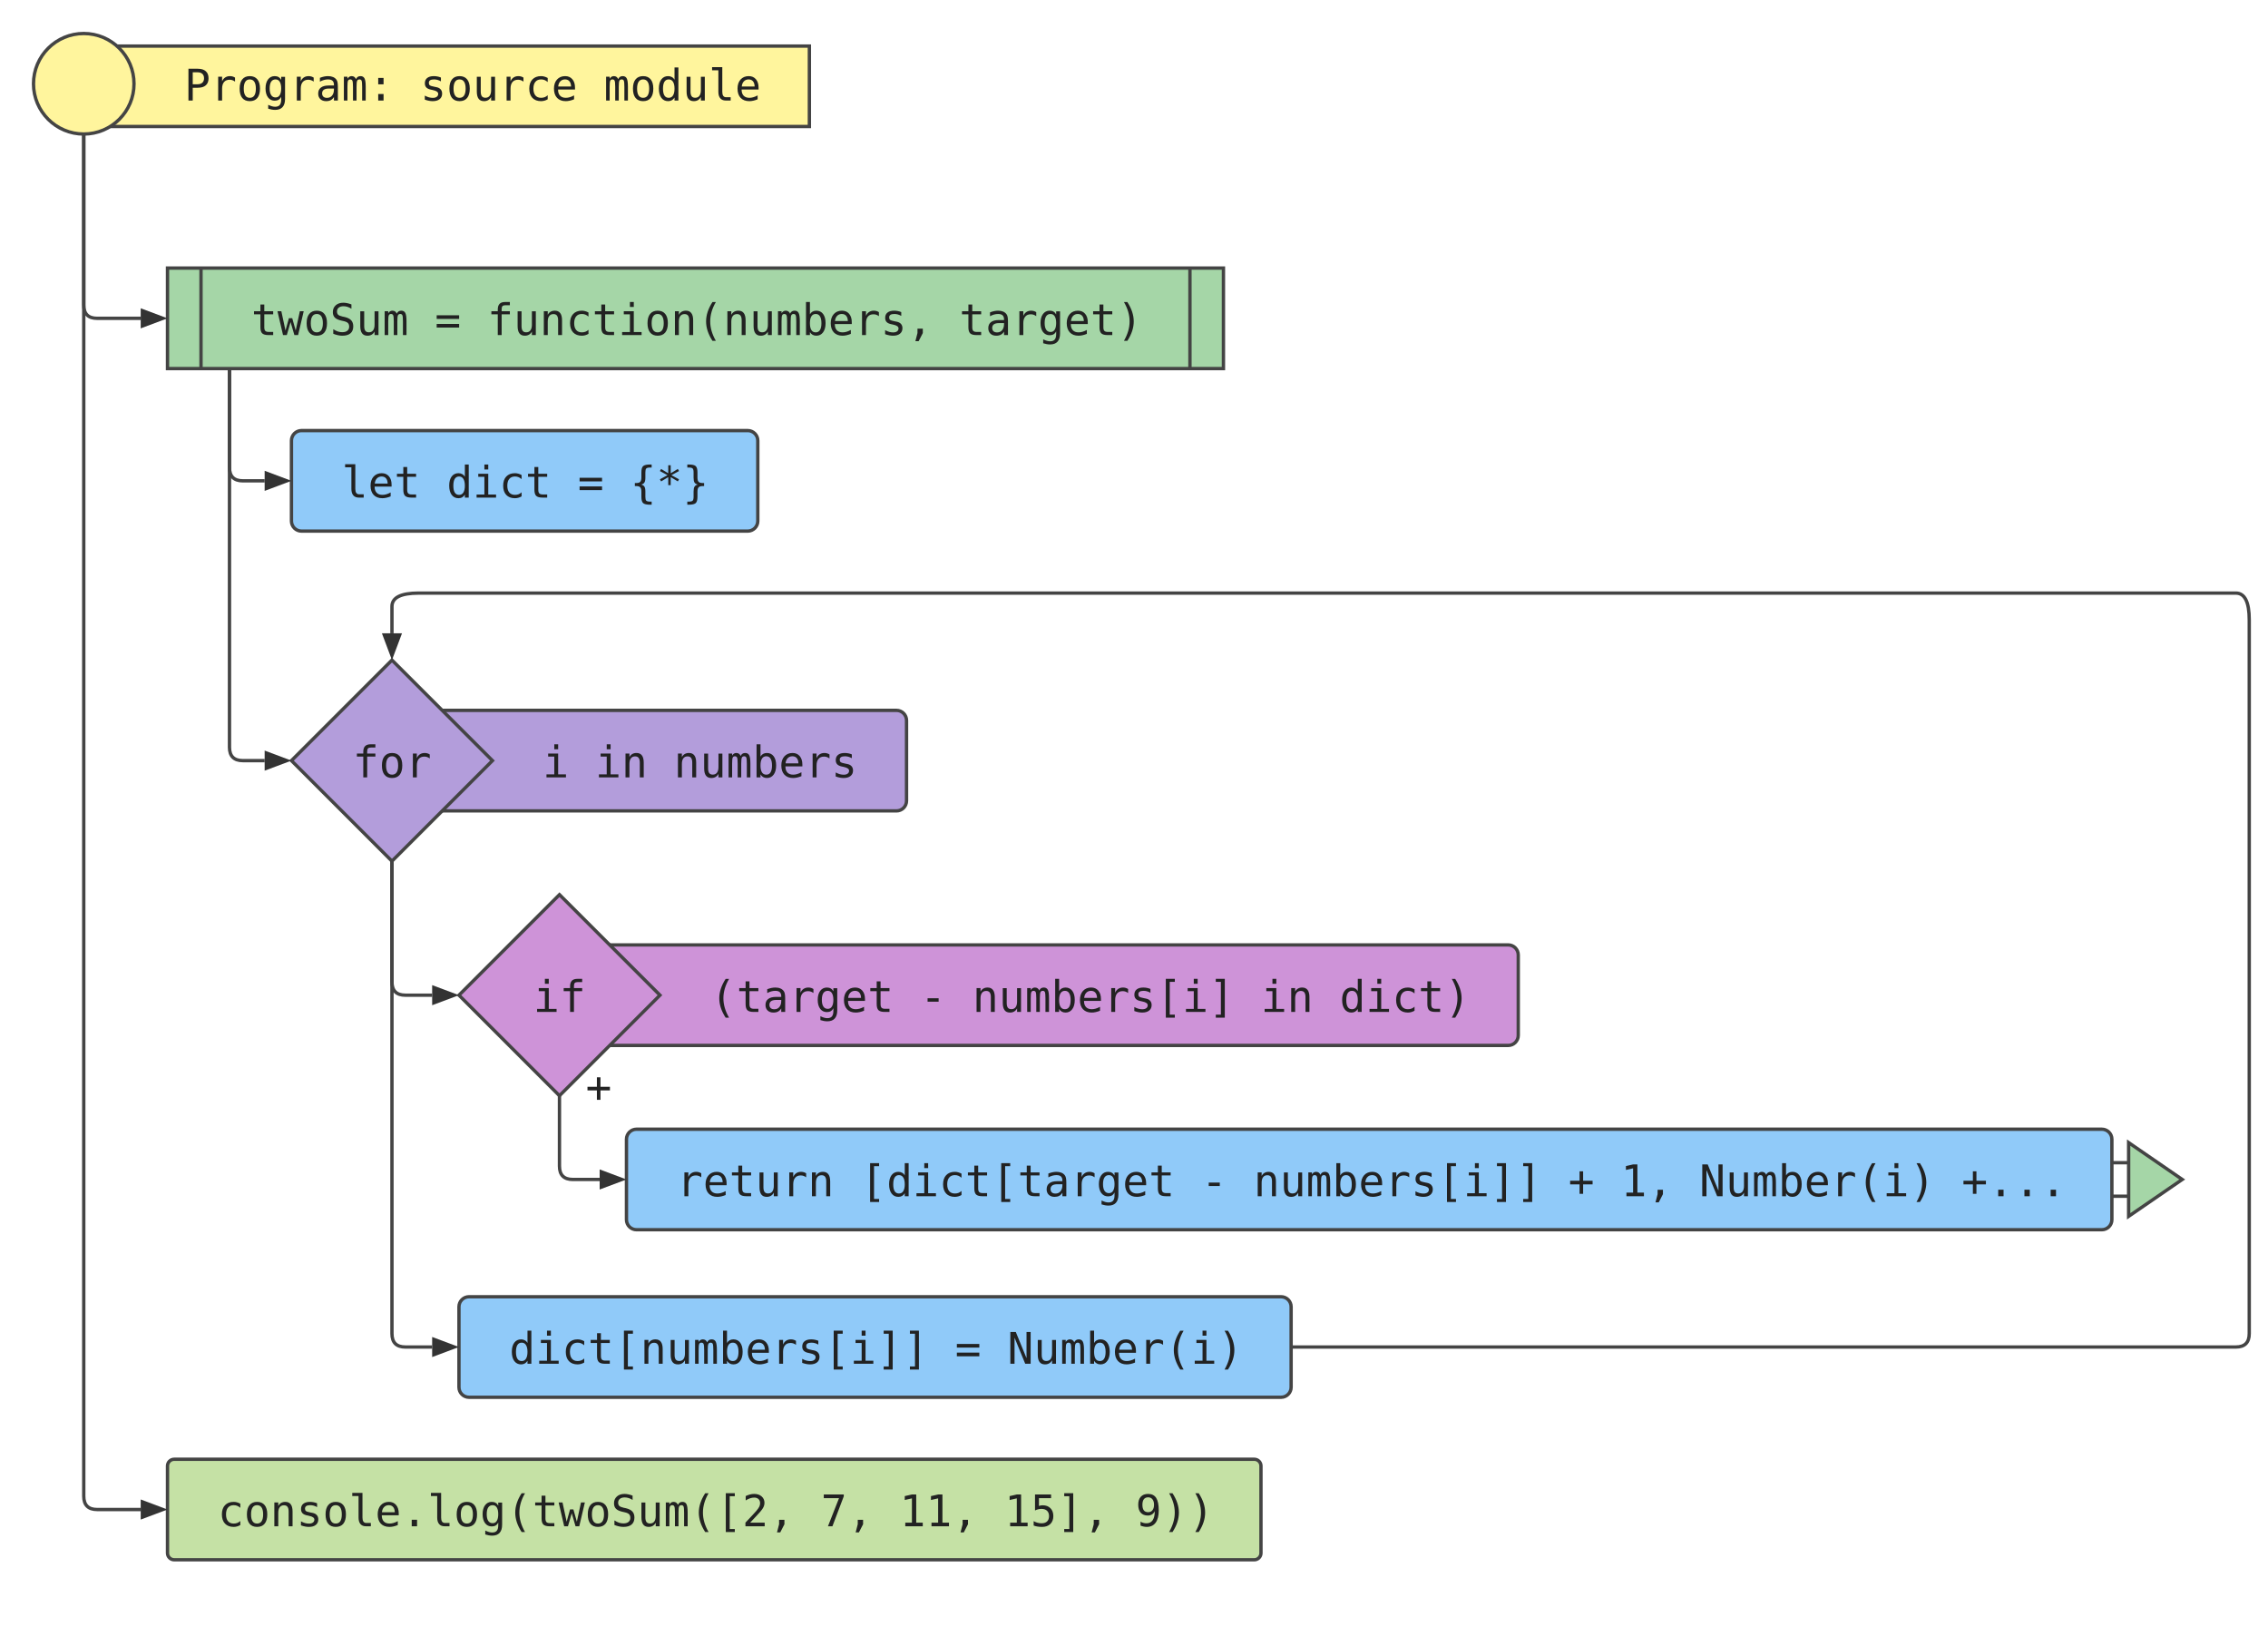
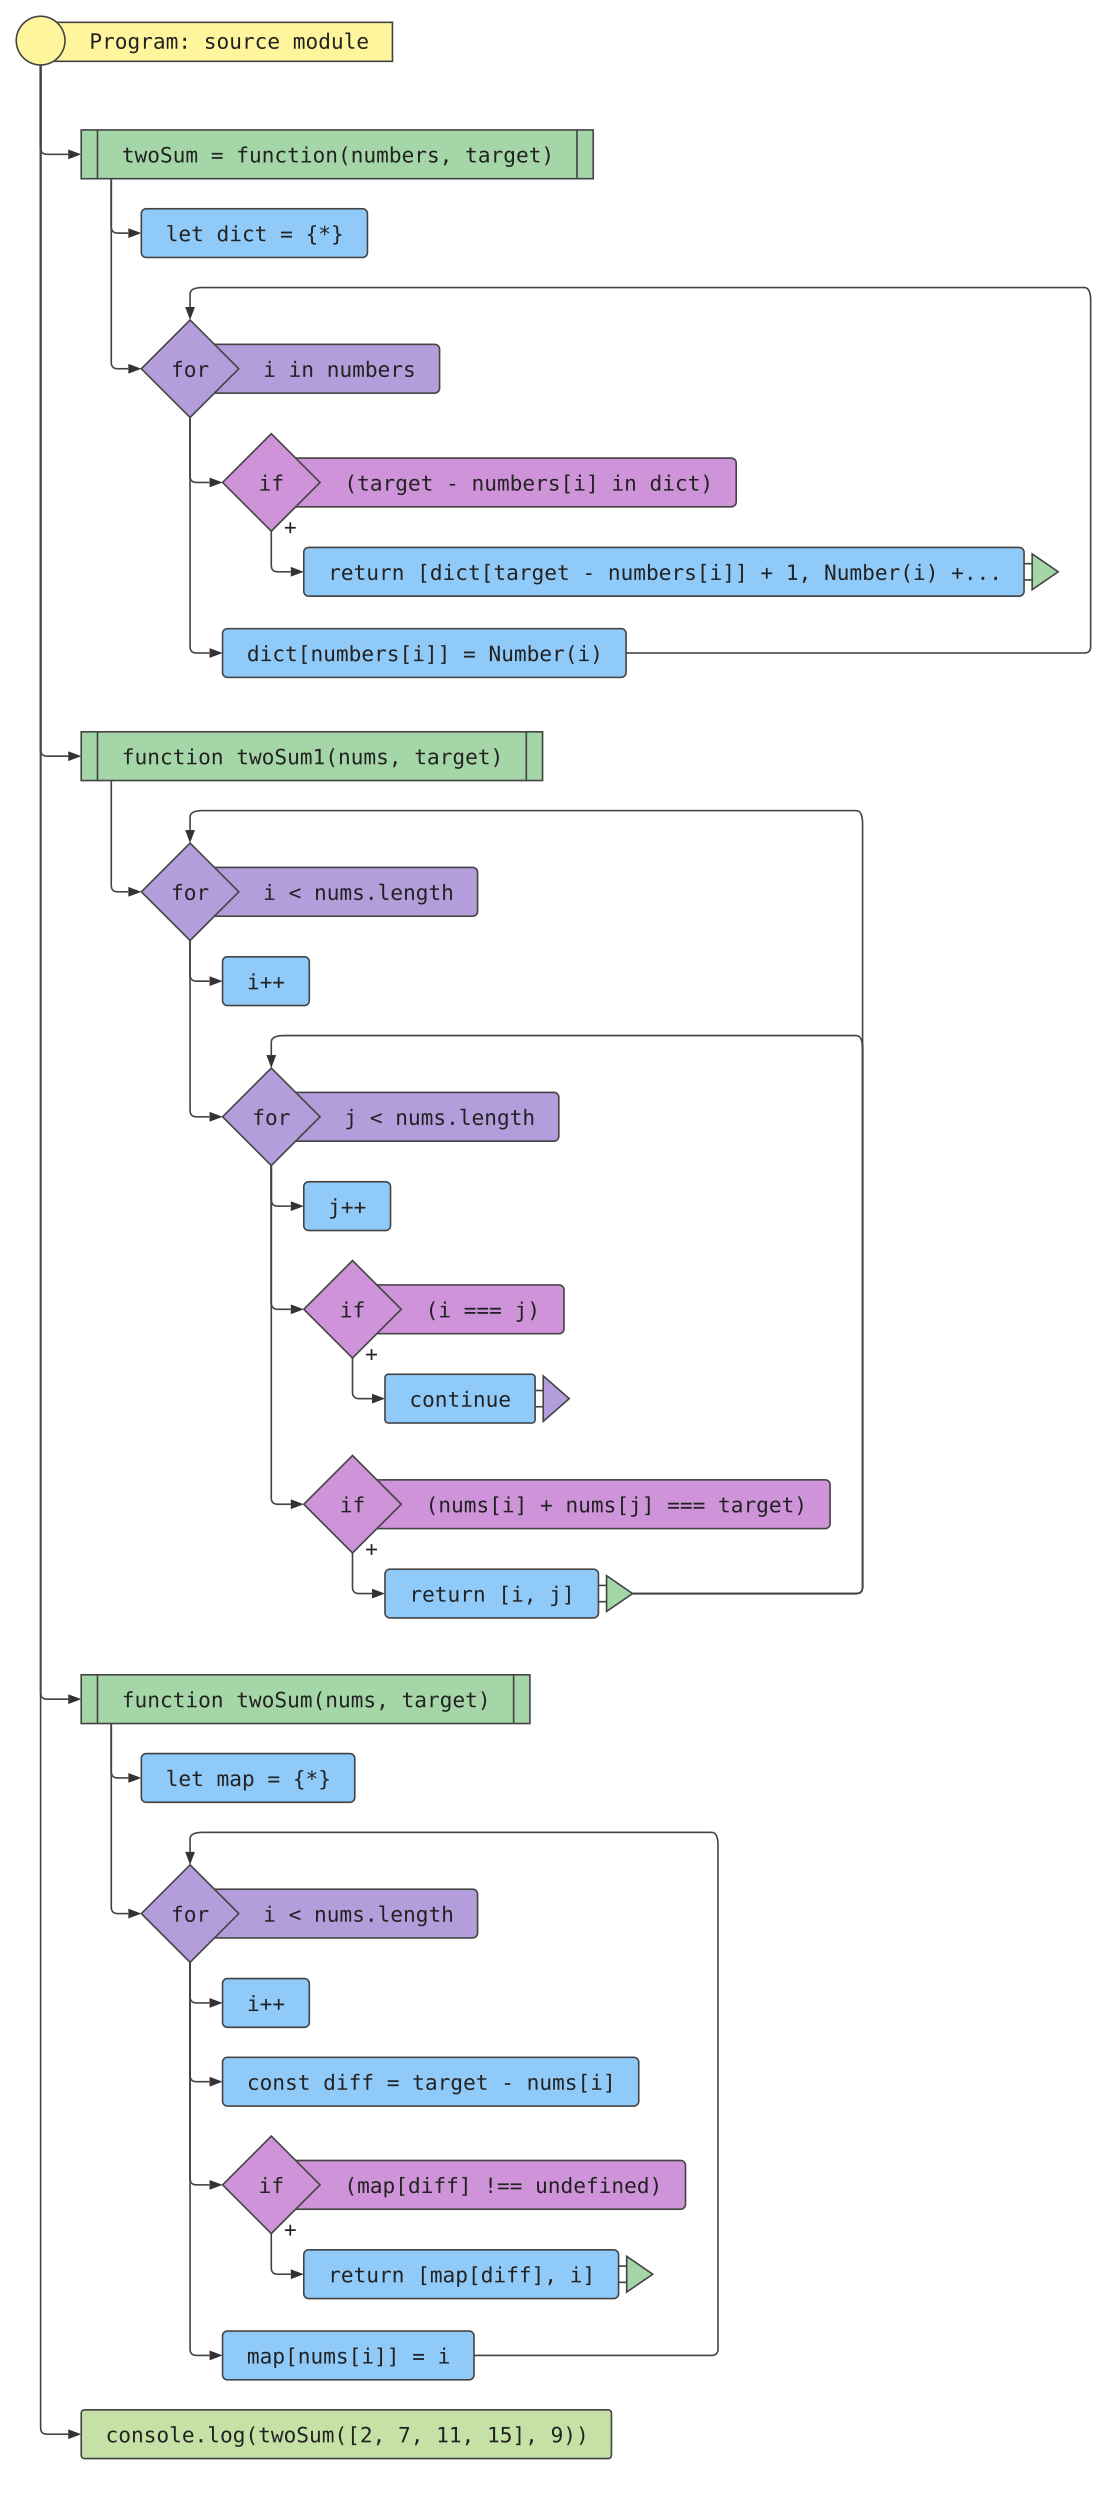
- <svg xmlns="http://www.w3.org/2000/svg" width="677" height="491">
+ <svg xmlns="http://www.w3.org/2000/svg" width="677" height="1539">
  <g>
    <rect x="50" y="80" width="315.2" height="30" style="fill:#a5d6a7; stroke:#444; stroke-width:1" />
    <line x1="60" y1="80" x2="60" y2="110" style="fill:#a5d6a7; stroke:#444; stroke-width:1" />
    <line x1="355.2" y1="80" x2="355.2" y2="110" style="fill:#a5d6a7; stroke:#444; stroke-width:1" />
    <text x="75" y="100" font-family="monospace" font-size="13" fill="#222">
      <tspan x="75" y="100">twoSum = function(numbers, target)</tspan>
    </text>
  </g>
  <g>
    <rect x="87" y="128.5" width="139.2" height="30" rx="3" ry="3" style="fill:#90caf9; stroke:#444; stroke-width:1" />
    <text x="102" y="148.5" font-family="monospace" font-size="13" fill="#222">
      <tspan x="102" y="148.5">let dict = {*}</tspan>
    </text>
  </g>
  <g>
    <rect x="117" y="212" width="153.6" height="30" rx="3" ry="3" style="fill:#b39ddb; stroke:#444; stroke-width:1" />
    <polygon points="87,227 117,197 147,227 117,257" style="fill:#b39ddb; stroke:#444; stroke-width:1" />
    <text x="162" y="232" font-family="monospace" font-size="13" fill="#222">
      <tspan x="162" y="232">i in numbers</tspan>
    </text>
    <text x="105.3" y="232" font-family="monospace" font-size="13" fill="#222">for</text>
  </g>
  <g>
    <rect x="167" y="282" width="286.2" height="30" rx="3" ry="3" style="fill:#ce93d8; stroke:#444; stroke-width:1" />
    <polygon points="137,297 167,267 197,297 167,327" style="fill:#ce93d8; stroke:#444; stroke-width:1" />
    <text x="212" y="302" font-family="monospace" font-size="13" fill="#222">
      <tspan x="212" y="302">(target - numbers[i] in dict)</tspan>
    </text>
    <text x="159.2" y="302" font-family="monospace" font-size="13" fill="#222">if</text>
    <text x="174.8" y="328.95" font-family="monospace" font-size="13" fill="#222">+</text>
  </g>
  <g>
    <rect x="187" y="337" width="443.4" height="30" rx="3" ry="3" style="fill:#90caf9; stroke:#444; stroke-width:1" />
    <line x1="630.4" y1="347" x2="635.4" y2="347" style="fill:#a5d6a7; stroke:#444; stroke-width:1" />
    <line x1="630.4" y1="357" x2="635.4" y2="357" style="fill:#a5d6a7; stroke:#444; stroke-width:1" />
    <path d="M635.4, 341 L651.4, 352 L635.4, 363 Z" fill="#a5d6a7" stroke="#444" stroke-width="1" />
    <text x="202" y="357" font-family="monospace" font-size="13" fill="#222">
      <tspan x="202" y="357">return [dict[target - numbers[i]] + 1, Number(i) +...</tspan>
    </text>
  </g>
  <g>
    <rect x="137" y="387" width="248.4" height="30" rx="3" ry="3" style="fill:#90caf9; stroke:#444; stroke-width:1" />
    <text x="152" y="407" font-family="monospace" font-size="13" fill="#222">
      <tspan x="152" y="407">dict[numbers[i]] = Number(i)</tspan>
    </text>
  </g>
  <g>
-     <rect x="50" y="435.5" width="326.4" height="30" rx="2" ry="2" style="fill:#C5E1A5; stroke:#444; stroke-width:1" />
-     <text x="65" y="455.5" font-family="monospace" font-size="13" fill="#222">
-       <tspan x="65" y="455.5">console.log(twoSum([2, 7, 11, 15], 9))</tspan>
+     <rect x="50" y="450.5" width="284" height="30" style="fill:#a5d6a7; stroke:#444; stroke-width:1" />
+     <line x1="60" y1="450.5" x2="60" y2="480.5" style="fill:#a5d6a7; stroke:#444; stroke-width:1" />
+     <line x1="324" y1="450.5" x2="324" y2="480.5" style="fill:#a5d6a7; stroke:#444; stroke-width:1" />
+     <text x="75" y="470.5" font-family="monospace" font-size="13" fill="#222">
+       <tspan x="75" y="470.5">function twoSum1(nums, target)</tspan>
+     </text>
+   </g>
+   <g>
+     <rect x="117" y="534" width="177" height="30" rx="3" ry="3" style="fill:#b39ddb; stroke:#444; stroke-width:1" />
+     <polygon points="87,549 117,519 147,549 117,579" style="fill:#b39ddb; stroke:#444; stroke-width:1" />
+     <text x="162" y="554" font-family="monospace" font-size="13" fill="#222">
+       <tspan x="162" y="554">i &lt; nums.length</tspan>
+     </text>
+     <text x="105.3" y="554" font-family="monospace" font-size="13" fill="#222">for</text>
+   </g>
+   <g>
+     <rect x="137" y="589" width="53.4" height="30" rx="3" ry="3" style="fill:#90caf9; stroke:#444; stroke-width:1" />
+     <text x="152" y="609" font-family="monospace" font-size="13" fill="#222">
+       <tspan x="152" y="609">i++</tspan>
+     </text>
+   </g>
+   <g>
+     <rect x="167" y="672.5" width="177" height="30" rx="3" ry="3" style="fill:#b39ddb; stroke:#444; stroke-width:1" />
+     <polygon points="137,687.5 167,657.5 197,687.5 167,717.5" style="fill:#b39ddb; stroke:#444; stroke-width:1" />
+     <text x="212" y="692.5" font-family="monospace" font-size="13" fill="#222">
+       <tspan x="212" y="692.5">j &lt; nums.length</tspan>
+     </text>
+     <text x="155.3" y="692.5" font-family="monospace" font-size="13" fill="#222">for</text>
+   </g>
+   <g>
+     <rect x="187" y="727.5" width="53.4" height="30" rx="3" ry="3" style="fill:#90caf9; stroke:#444; stroke-width:1" />
+     <text x="202" y="747.5" font-family="monospace" font-size="13" fill="#222">
+       <tspan x="202" y="747.5">j++</tspan>
+     </text>
+   </g>
+   <g>
+     <rect x="217" y="791" width="130.2" height="30" rx="3" ry="3" style="fill:#ce93d8; stroke:#444; stroke-width:1" />
+     <polygon points="187,806 217,776 247,806 217,836" style="fill:#ce93d8; stroke:#444; stroke-width:1" />
+     <text x="262" y="811" font-family="monospace" font-size="13" fill="#222">
+       <tspan x="262" y="811">(i === j)</tspan>
+     </text>
+     <text x="209.2" y="811" font-family="monospace" font-size="13" fill="#222">if</text>
+     <text x="224.8" y="837.95" font-family="monospace" font-size="13" fill="#222">+</text>
+   </g>
+   <g>
+     <rect x="237" y="846" width="92.4" height="30" rx="2" ry="2" style="fill:#90caf9; stroke:#444; stroke-width:1" />
+     <line x1="329.4" y1="856" x2="334.4" y2="856" style="fill:#b39ddb; stroke:#444; stroke-width:1" />
+     <line x1="329.4" y1="866" x2="334.4" y2="866" style="fill:#b39ddb; stroke:#444; stroke-width:1" />
+     <path d="M334.4, 847 L350.4, 861 L334.4, 875 Z" fill="#b39ddb" stroke="#444" stroke-width="1" />
+     <text x="252" y="866" font-family="monospace" font-size="13" fill="#222">
+       <tspan x="252" y="866">continue</tspan>
+     </text>
+   </g>
+   <g>
+     <rect x="217" y="911" width="294" height="30" rx="3" ry="3" style="fill:#ce93d8; stroke:#444; stroke-width:1" />
+     <polygon points="187,926 217,896 247,926 217,956" style="fill:#ce93d8; stroke:#444; stroke-width:1" />
+     <text x="262" y="931" font-family="monospace" font-size="13" fill="#222">
+       <tspan x="262" y="931">(nums[i] + nums[j] === target)</tspan>
+     </text>
+     <text x="209.2" y="931" font-family="monospace" font-size="13" fill="#222">if</text>
+     <text x="224.8" y="957.95" font-family="monospace" font-size="13" fill="#222">+</text>
+   </g>
+   <g>
+     <rect x="237" y="966" width="131.4" height="30" rx="3" ry="3" style="fill:#90caf9; stroke:#444; stroke-width:1" />
+     <line x1="368.4" y1="976" x2="373.4" y2="976" style="fill:#a5d6a7; stroke:#444; stroke-width:1" />
+     <line x1="368.4" y1="986" x2="373.4" y2="986" style="fill:#a5d6a7; stroke:#444; stroke-width:1" />
+     <path d="M373.4, 970 L389.4, 981 L373.4, 992 Z" fill="#a5d6a7" stroke="#444" stroke-width="1" />
+     <text x="252" y="986" font-family="monospace" font-size="13" fill="#222">
+       <tspan x="252" y="986">return [i, j]</tspan>
+     </text>
+   </g>
+   <g>
+     <rect x="50" y="1031" width="276.2" height="30" style="fill:#a5d6a7; stroke:#444; stroke-width:1" />
+     <line x1="60" y1="1031" x2="60" y2="1061" style="fill:#a5d6a7; stroke:#444; stroke-width:1" />
+     <line x1="316.2" y1="1031" x2="316.2" y2="1061" style="fill:#a5d6a7; stroke:#444; stroke-width:1" />
+     <text x="75" y="1051" font-family="monospace" font-size="13" fill="#222">
+       <tspan x="75" y="1051">function twoSum(nums, target)</tspan>
+     </text>
+   </g>
+   <g>
+     <rect x="87" y="1079.5" width="131.4" height="30" rx="3" ry="3" style="fill:#90caf9; stroke:#444; stroke-width:1" />
+     <text x="102" y="1099.5" font-family="monospace" font-size="13" fill="#222">
+       <tspan x="102" y="1099.5">let map = {*}</tspan>
+     </text>
+   </g>
+   <g>
+     <rect x="117" y="1163" width="177" height="30" rx="3" ry="3" style="fill:#b39ddb; stroke:#444; stroke-width:1" />
+     <polygon points="87,1178 117,1148 147,1178 117,1208" style="fill:#b39ddb; stroke:#444; stroke-width:1" />
+     <text x="162" y="1183" font-family="monospace" font-size="13" fill="#222">
+       <tspan x="162" y="1183">i &lt; nums.length</tspan>
+     </text>
+     <text x="105.3" y="1183" font-family="monospace" font-size="13" fill="#222">for</text>
+   </g>
+   <g>
+     <rect x="137" y="1218" width="53.4" height="30" rx="3" ry="3" style="fill:#90caf9; stroke:#444; stroke-width:1" />
+     <text x="152" y="1238" font-family="monospace" font-size="13" fill="#222">
+       <tspan x="152" y="1238">i++</tspan>
+     </text>
+   </g>
+   <g>
+     <rect x="137" y="1266.5" width="256.2" height="30" rx="3" ry="3" style="fill:#90caf9; stroke:#444; stroke-width:1" />
+     <text x="152" y="1286.5" font-family="monospace" font-size="13" fill="#222">
+       <tspan x="152" y="1286.5">const diff = target - nums[i]</tspan>
+     </text>
+   </g>
+   <g>
+     <rect x="167" y="1330" width="255" height="30" rx="3" ry="3" style="fill:#ce93d8; stroke:#444; stroke-width:1" />
+     <polygon points="137,1345 167,1315 197,1345 167,1375" style="fill:#ce93d8; stroke:#444; stroke-width:1" />
+     <text x="212" y="1350" font-family="monospace" font-size="13" fill="#222">
+       <tspan x="212" y="1350">(map[diff] !== undefined)</tspan>
+     </text>
+     <text x="159.2" y="1350" font-family="monospace" font-size="13" fill="#222">if</text>
+     <text x="174.8" y="1376.95" font-family="monospace" font-size="13" fill="#222">+</text>
+   </g>
+   <g>
+     <rect x="187" y="1385" width="193.8" height="30" rx="3" ry="3" style="fill:#90caf9; stroke:#444; stroke-width:1" />
+     <line x1="380.8" y1="1395" x2="385.8" y2="1395" style="fill:#a5d6a7; stroke:#444; stroke-width:1" />
+     <line x1="380.8" y1="1405" x2="385.8" y2="1405" style="fill:#a5d6a7; stroke:#444; stroke-width:1" />
+     <path d="M385.8, 1389 L401.8, 1400 L385.8, 1411 Z" fill="#a5d6a7" stroke="#444" stroke-width="1" />
+     <text x="202" y="1405" font-family="monospace" font-size="13" fill="#222">
+       <tspan x="202" y="1405">return [map[diff], i]</tspan>
+     </text>
+   </g>
+   <g>
+     <rect x="137" y="1435" width="154.8" height="30" rx="3" ry="3" style="fill:#90caf9; stroke:#444; stroke-width:1" />
+     <text x="152" y="1455" font-family="monospace" font-size="13" fill="#222">
+       <tspan x="152" y="1455">map[nums[i]] = i</tspan>
+     </text>
+   </g>
+   <g>
+     <rect x="50" y="1483.5" width="326.4" height="30" rx="2" ry="2" style="fill:#C5E1A5; stroke:#444; stroke-width:1" />
+     <text x="65" y="1503.5" font-family="monospace" font-size="13" fill="#222">
+       <tspan x="65" y="1503.5">console.log(twoSum([2, 7, 11, 15], 9))</tspan>
    </text>
  </g>
  <g>
    <rect x="25" y="13.75" width="216.6" height="24" style="fill:#fff59d; stroke:#444; stroke-width:1" />
    <circle cx="25" cy="25" r="15" style="fill:#fff59d; stroke:#444; stroke-width:1" />
    <text x="55" y="30" font-family="monospace" font-size="13" fill="#222">
      <tspan x="55" y="30">Program: source module</tspan>
    </text>
  </g>
  <g>
    <path d="M25, 40 L25 91 Q25 95                 29 95                 L42 95 " style="fill:none; stroke:#444; stroke-width:1" />
    <path d="M42, 92 L50, 95 L42, 98 Z" fill="#333" />
  </g>
  <g>
    <path d="M68.5, 110 L68.5 139.5 Q68.5 143.5                 72.5 143.5                 L79 143.5 " style="fill:none; stroke:#444; stroke-width:1" />
    <path d="M79, 140.5 L87, 143.5 L79, 146.5 Z" fill="#333" />
  </g>
  <g>
    <path d="M68.5, 110 L68.5 223 Q68.5 227                 72.5 227                 L79 227 " style="fill:none; stroke:#444; stroke-width:1" />
    <path d="M79, 224 L87, 227 L79, 230 Z" fill="#333" />
  </g>
  <g>
    <path d="M117, 257 L117 293 Q117 297                 121 297                 L129 297 " style="fill:none; stroke:#444; stroke-width:1" />
    <path d="M129, 294 L137, 297 L129, 300 Z" fill="#333" />
  </g>
  <g>
    <path d="M167, 327 L167 348 Q167 352                 171 352                 L179 352 " style="fill:none; stroke:#444; stroke-width:1" />
    <path d="M179, 349 L187, 352 L179, 355 Z" fill="#333" />
  </g>
  <g>
    <path d="M117, 257 L117 398 Q117 402                 121 402                 L129 402 " style="fill:none; stroke:#444; stroke-width:1" />
    <path d="M129, 399 L137, 402 L129, 405 Z" fill="#333" />
  </g>
  <g>
    <path d="M385.4, 402 L667.4 402  Q671.4 402                 671.4 398                 L671.4 185 Q671.4 177                 667.4 177                 L125 177  Q117 177                 117 181                 L117 189" style="fill:none; stroke:#444; stroke-width:1" />
    <path d="M114, 189 L117, 197 L120, 189 Z" fill="#333" />
  </g>
  <g>
-     <path d="M25, 40 L25 446.5 Q25 450.5                 29 450.5                 L42 450.5 " style="fill:none; stroke:#444; stroke-width:1" />
-     <path d="M42, 447.5 L50, 450.5 L42, 453.5 Z" fill="#333" />
+     <path d="M25, 40 L25 461.5 Q25 465.5                 29 465.5                 L42 465.5 " style="fill:none; stroke:#444; stroke-width:1" />
+     <path d="M42, 462.5 L50, 465.5 L42, 468.5 Z" fill="#333" />
+   </g>
+   <g>
+     <path d="M68.5, 480.5 L68.5 545 Q68.5 549                 72.5 549                 L79 549 " style="fill:none; stroke:#444; stroke-width:1" />
+     <path d="M79, 546 L87, 549 L79, 552 Z" fill="#333" />
+   </g>
+   <g>
+     <path d="M117, 579 L117 600 Q117 604                 121 604                 L129 604 " style="fill:none; stroke:#444; stroke-width:1" />
+     <path d="M129, 601 L137, 604 L129, 607 Z" fill="#333" />
+   </g>
+   <g>
+     <path d="M117, 579 L117 683.5 Q117 687.5                 121 687.5                 L129 687.5 " style="fill:none; stroke:#444; stroke-width:1" />
+     <path d="M129, 684.5 L137, 687.5 L129, 690.5 Z" fill="#333" />
+   </g>
+   <g>
+     <path d="M167, 717.5 L167 738.5 Q167 742.5                 171 742.5                 L179 742.5 " style="fill:none; stroke:#444; stroke-width:1" />
+     <path d="M179, 739.5 L187, 742.5 L179, 745.5 Z" fill="#333" />
+   </g>
+   <g>
+     <path d="M167, 717.5 L167 802 Q167 806                 171 806                 L179 806 " style="fill:none; stroke:#444; stroke-width:1" />
+     <path d="M179, 803 L187, 806 L179, 809 Z" fill="#333" />
+   </g>
+   <g>
+     <path d="M217, 836 L217 857 Q217 861                 221 861                 L229 861 " style="fill:none; stroke:#444; stroke-width:1" />
+     <path d="M229, 858 L237, 861 L229, 864 Z" fill="#333" />
+   </g>
+   <g>
+     <path d="M167, 717.5 L167 922 Q167 926                 171 926                 L179 926 " style="fill:none; stroke:#444; stroke-width:1" />
+     <path d="M179, 923 L187, 926 L179, 929 Z" fill="#333" />
+   </g>
+   <g>
+     <path d="M217, 956 L217 977 Q217 981                 221 981                 L229 981 " style="fill:none; stroke:#444; stroke-width:1" />
+     <path d="M229, 978 L237, 981 L229, 984 Z" fill="#333" />
+   </g>
+   <g>
+     <path d="M389.4, 981 L527 981  Q531 981                 531 977                 L531 645.5 Q531 637.5                 527 637.5                 L175 637.5  Q167 637.5                 167 641.5                 L167 649.5" style="fill:none; stroke:#444; stroke-width:1" />
+     <path d="M164, 649.5 L167, 657.5 L170, 649.5 Z" fill="#333" />
+   </g>
+   <g>
+     <path d="M389.4, 981 L527 981  Q531 981                 531 977                 L531 507 Q531 499                 527 499                 L125 499  Q117 499                 117 503                 L117 511" style="fill:none; stroke:#444; stroke-width:1" />
+     <path d="M114, 511 L117, 519 L120, 511 Z" fill="#333" />
+   </g>
+   <g>
+     <path d="M25, 40 L25 1042 Q25 1046                 29 1046                 L42 1046 " style="fill:none; stroke:#444; stroke-width:1" />
+     <path d="M42, 1043 L50, 1046 L42, 1049 Z" fill="#333" />
+   </g>
+   <g>
+     <path d="M68.5, 1061 L68.5 1090.5 Q68.5 1094.5                 72.5 1094.5                 L79 1094.5 " style="fill:none; stroke:#444; stroke-width:1" />
+     <path d="M79, 1091.5 L87, 1094.5 L79, 1097.5 Z" fill="#333" />
+   </g>
+   <g>
+     <path d="M68.5, 1061 L68.5 1174 Q68.5 1178                 72.5 1178                 L79 1178 " style="fill:none; stroke:#444; stroke-width:1" />
+     <path d="M79, 1175 L87, 1178 L79, 1181 Z" fill="#333" />
+   </g>
+   <g>
+     <path d="M117, 1208 L117 1229 Q117 1233                 121 1233                 L129 1233 " style="fill:none; stroke:#444; stroke-width:1" />
+     <path d="M129, 1230 L137, 1233 L129, 1236 Z" fill="#333" />
+   </g>
+   <g>
+     <path d="M117, 1208 L117 1277.5 Q117 1281.5                 121 1281.5                 L129 1281.5 " style="fill:none; stroke:#444; stroke-width:1" />
+     <path d="M129, 1278.5 L137, 1281.5 L129, 1284.5 Z" fill="#333" />
+   </g>
+   <g>
+     <path d="M117, 1208 L117 1341 Q117 1345                 121 1345                 L129 1345 " style="fill:none; stroke:#444; stroke-width:1" />
+     <path d="M129, 1342 L137, 1345 L129, 1348 Z" fill="#333" />
+   </g>
+   <g>
+     <path d="M167, 1375 L167 1396 Q167 1400                 171 1400                 L179 1400 " style="fill:none; stroke:#444; stroke-width:1" />
+     <path d="M179, 1397 L187, 1400 L179, 1403 Z" fill="#333" />
+   </g>
+   <g>
+     <path d="M117, 1208 L117 1446 Q117 1450                 121 1450                 L129 1450 " style="fill:none; stroke:#444; stroke-width:1" />
+     <path d="M129, 1447 L137, 1450 L129, 1453 Z" fill="#333" />
+   </g>
+   <g>
+     <path d="M291.8, 1450 L438 1450  Q442 1450                 442 1446                 L442 1136 Q442 1128                 438 1128                 L125 1128  Q117 1128                 117 1132                 L117 1140" style="fill:none; stroke:#444; stroke-width:1" />
+     <path d="M114, 1140 L117, 1148 L120, 1140 Z" fill="#333" />
+   </g>
+   <g>
+     <path d="M25, 40 L25 1494.5 Q25 1498.5                 29 1498.5                 L42 1498.5 " style="fill:none; stroke:#444; stroke-width:1" />
+     <path d="M42, 1495.5 L50, 1498.5 L42, 1501.5 Z" fill="#333" />
  </g>
</svg>
